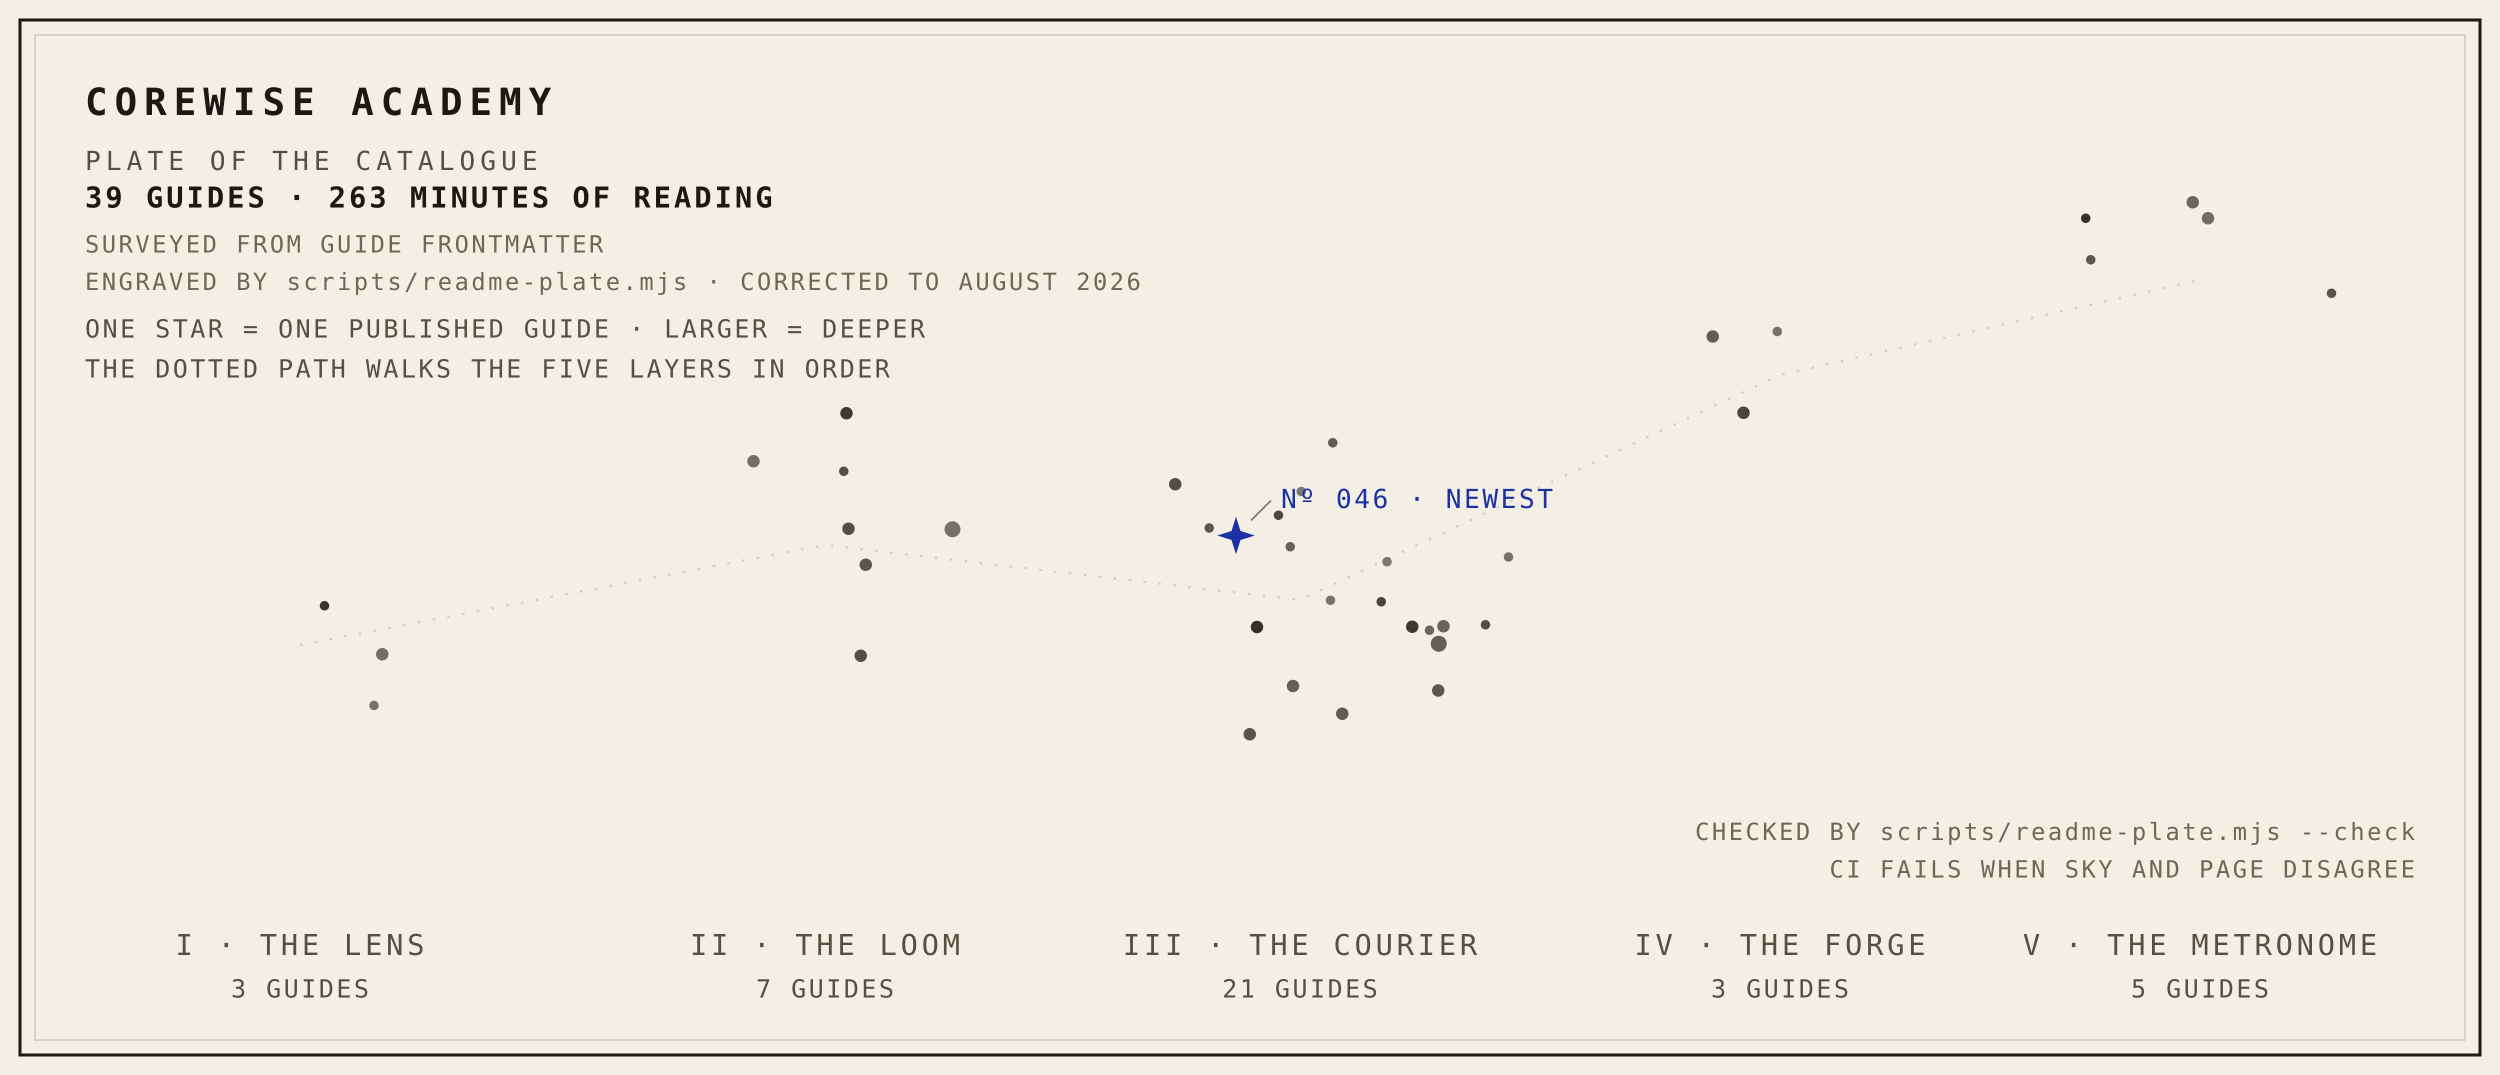
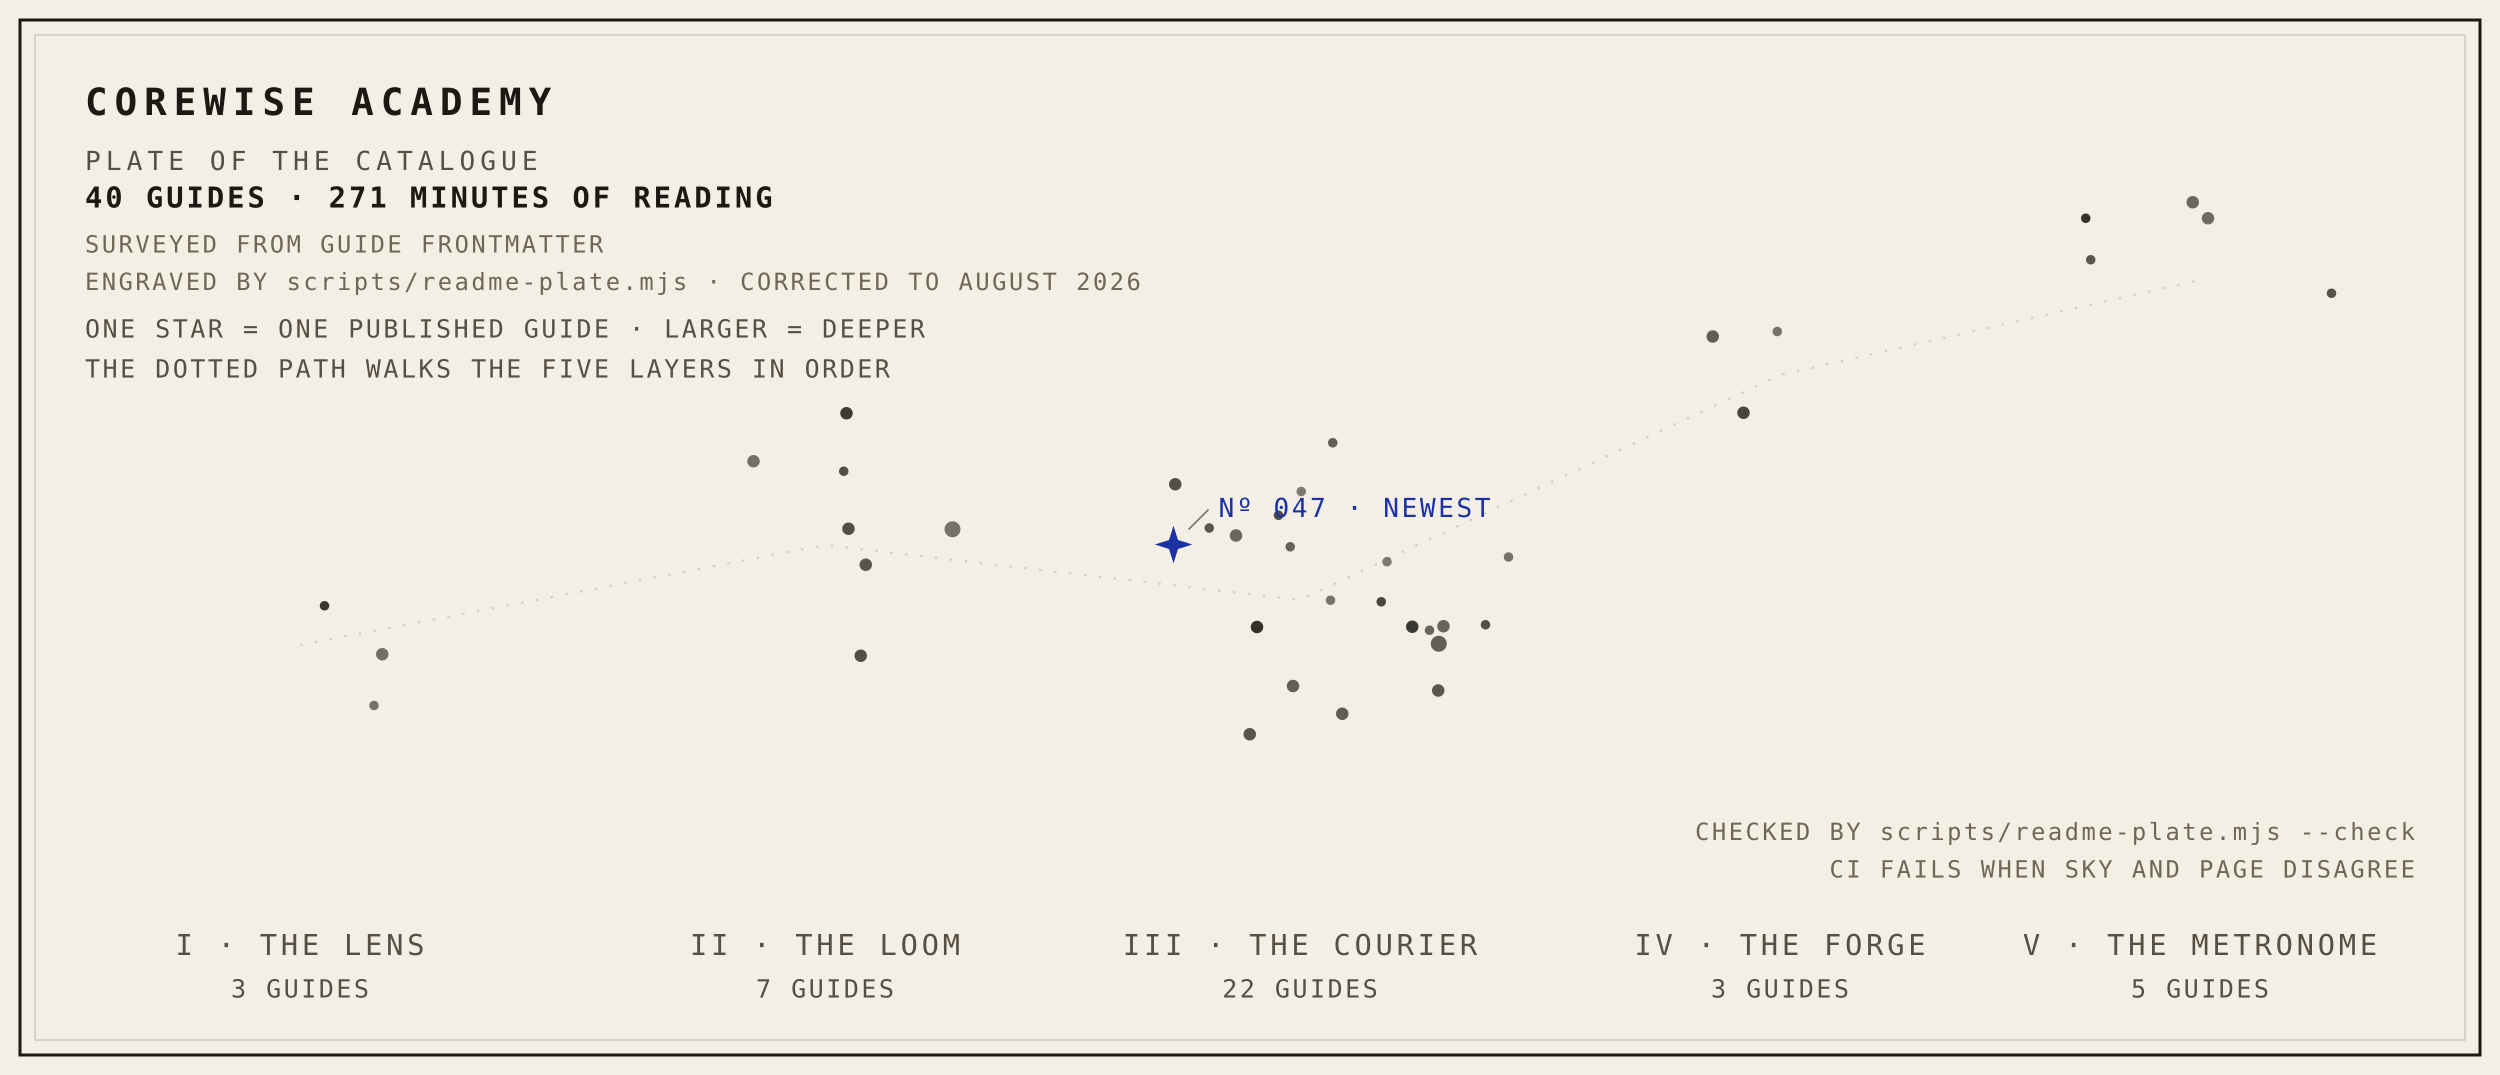
- <svg xmlns="http://www.w3.org/2000/svg" viewBox="0 0 1000 430" role="img" aria-label="Chart of the CoreWise Academy catalogue: 39 published guides as stars in five constellations, one per curriculum layer.">
+ <svg xmlns="http://www.w3.org/2000/svg" viewBox="0 0 1000 430" role="img" aria-label="Chart of the CoreWise Academy catalogue: 40 published guides as stars in five constellations, one per curriculum layer.">
  <g font-family="ui-monospace, 'IBM Plex Mono', SFMono-Regular, Menlo, monospace">
    <rect x="0" y="0" width="1000" height="430" fill="#f3efe4" />
    <rect x="8" y="8" width="984" height="414" fill="none" stroke="#1c1914" stroke-width="1.2" />
    <rect x="14" y="14" width="972" height="402" fill="none" stroke="#1c1914" stroke-opacity="0.16" stroke-width="0.7" />
    <path d="M 120 258 L 330 218 L 520 240 L 712 150 L 880 112" fill="none" stroke="#1c1914" stroke-opacity="0.16" stroke-width="0.9" stroke-dasharray="1 5" />
    <circle cx="129.8" cy="242.3" r="1.9" fill="#1c1914" fill-opacity="0.86" />
    <circle cx="149.6" cy="282.2" r="1.9" fill="#1c1914" fill-opacity="0.58" />
    <circle cx="152.9" cy="261.7" r="2.5" fill="#1c1914" fill-opacity="0.6" />
    <text x="120" y="382" text-anchor="middle" font-size="11.5" letter-spacing="1.5" fill="#574f43">I · THE LENS</text>
    <text x="120" y="399" text-anchor="middle" font-size="10" letter-spacing="1" fill="#574f43">3 GUIDES</text>
    <circle cx="337.5" cy="188.5" r="1.9" fill="#1c1914" fill-opacity="0.75" />
    <circle cx="381" cy="211.7" r="3.2" fill="#1c1914" fill-opacity="0.58" />
    <circle cx="301.4" cy="184.5" r="2.5" fill="#1c1914" fill-opacity="0.6" />
    <circle cx="338.6" cy="165.3" r="2.5" fill="#1c1914" fill-opacity="0.84" />
    <circle cx="344.3" cy="262.3" r="2.5" fill="#1c1914" fill-opacity="0.75" />
    <circle cx="346.3" cy="225.9" r="2.5" fill="#1c1914" fill-opacity="0.72" />
    <circle cx="339.4" cy="211.5" r="2.5" fill="#1c1914" fill-opacity="0.75" />
    <text x="330" y="382" text-anchor="middle" font-size="11.5" letter-spacing="1.5" fill="#574f43">II · THE LOOM</text>
    <text x="330" y="399" text-anchor="middle" font-size="10" letter-spacing="1" fill="#574f43">7 GUIDES</text>
    <circle cx="575.3" cy="276.2" r="2.5" fill="#1c1914" fill-opacity="0.71" />
+     <path d="M12 0 L14.88 9.12 L24 12 L14.88 14.88 L12 24 L9.12 14.88 L0 12 L9.12 9.12 Z" transform="translate(461.90 210.30) scale(0.625)" fill="#1c31a4" />
    <circle cx="564.9" cy="250.7" r="2.5" fill="#1c1914" fill-opacity="0.85" />
    <circle cx="516.1" cy="218.7" r="1.9" fill="#1c1914" fill-opacity="0.66" />
    <circle cx="536.9" cy="285.5" r="2.5" fill="#1c1914" fill-opacity="0.68" />
    <circle cx="552.5" cy="240.7" r="1.9" fill="#1c1914" fill-opacity="0.79" />
    <circle cx="517.2" cy="274.4" r="2.5" fill="#1c1914" fill-opacity="0.67" />
    <circle cx="483.7" cy="211.2" r="1.9" fill="#1c1914" fill-opacity="0.71" />
    <circle cx="533.1" cy="177.1" r="1.9" fill="#1c1914" fill-opacity="0.68" />
    <circle cx="571.8" cy="252.1" r="1.9" fill="#1c1914" fill-opacity="0.64" />
-     <path d="M12 0 L14.88 9.12 L24 12 L14.88 14.88 L12 24 L9.12 14.88 L0 12 L9.12 9.12 Z" transform="translate(486.90 206.70) scale(0.625)" fill="#1c31a4" />
+     <circle cx="494.4" cy="214.2" r="2.5" fill="#1c1914" fill-opacity="0.64" />
    <circle cx="520.5" cy="196.6" r="1.9" fill="#1c1914" fill-opacity="0.55" />
    <circle cx="575.5" cy="257.5" r="3.2" fill="#1c1914" fill-opacity="0.67" />
    <circle cx="532.2" cy="240.1" r="1.9" fill="#1c1914" fill-opacity="0.57" />
    <circle cx="470.1" cy="193.7" r="2.5" fill="#1c1914" fill-opacity="0.75" />
    <circle cx="499.9" cy="293.7" r="2.5" fill="#1c1914" fill-opacity="0.72" />
    <circle cx="511.4" cy="206.1" r="1.9" fill="#1c1914" fill-opacity="0.77" />
    <circle cx="603.4" cy="222.8" r="1.9" fill="#1c1914" fill-opacity="0.58" />
    <circle cx="502.8" cy="250.8" r="2.5" fill="#1c1914" fill-opacity="0.89" />
    <circle cx="577.4" cy="250.5" r="2.5" fill="#1c1914" fill-opacity="0.65" />
    <circle cx="594.2" cy="249.9" r="1.9" fill="#1c1914" fill-opacity="0.74" />
    <circle cx="554.8" cy="224.7" r="1.9" fill="#1c1914" fill-opacity="0.55" />
    <text x="520" y="382" text-anchor="middle" font-size="11.5" letter-spacing="1.5" fill="#574f43">III · THE COURIER</text>
-     <text x="520" y="399" text-anchor="middle" font-size="10" letter-spacing="1" fill="#574f43">21 GUIDES</text>
+     <text x="520" y="399" text-anchor="middle" font-size="10" letter-spacing="1" fill="#574f43">22 GUIDES</text>
    <circle cx="710.9" cy="132.6" r="1.9" fill="#1c1914" fill-opacity="0.58" />
    <circle cx="697.4" cy="165.1" r="2.5" fill="#1c1914" fill-opacity="0.79" />
    <circle cx="685.1" cy="134.6" r="2.5" fill="#1c1914" fill-opacity="0.68" />
    <text x="712" y="382" text-anchor="middle" font-size="11.5" letter-spacing="1.5" fill="#574f43">IV · THE FORGE</text>
    <text x="712" y="399" text-anchor="middle" font-size="10" letter-spacing="1" fill="#574f43">3 GUIDES</text>
    <circle cx="883.2" cy="87.3" r="2.5" fill="#1c1914" fill-opacity="0.61" />
    <circle cx="836.3" cy="103.9" r="1.9" fill="#1c1914" fill-opacity="0.71" />
    <circle cx="877.1" cy="80.9" r="2.5" fill="#1c1914" fill-opacity="0.63" />
    <circle cx="932.6" cy="117.3" r="1.9" fill="#1c1914" fill-opacity="0.73" />
    <circle cx="834.3" cy="87.3" r="1.9" fill="#1c1914" fill-opacity="0.88" />
    <text x="880" y="382" text-anchor="middle" font-size="11.5" letter-spacing="1.5" fill="#574f43">V · THE METRONOME</text>
    <text x="880" y="399" text-anchor="middle" font-size="10" letter-spacing="1" fill="#574f43">5 GUIDES</text>
-     <path d="M 500.4 208.2 L 508.4 200.2" stroke="#1c1914" stroke-opacity="0.55" stroke-width="0.7" fill="none" />
-     <text x="512.4" y="203.2" font-size="10.5" letter-spacing="1" fill="#1c31a4">Nº 046 · NEWEST</text>
+     <path d="M 475.4 211.8 L 483.4 203.8" stroke="#1c1914" stroke-opacity="0.55" stroke-width="0.7" fill="none" />
+     <text x="487.4" y="206.8" font-size="10.5" letter-spacing="1" fill="#1c31a4">Nº 047 · NEWEST</text>
    <text x="34" y="46" font-size="15" letter-spacing="2.8" fill="#1c1914" font-weight="600">COREWISE ACADEMY</text>
    <text x="34" y="68" font-size="10.5" letter-spacing="2" fill="#574f43" font-weight="400">PLATE OF THE CATALOGUE</text>
-     <text x="34" y="83" font-size="11.5" letter-spacing="1.2" fill="#1c1914" font-weight="600">39 GUIDES · 263 MINUTES OF READING</text>
+     <text x="34" y="83" font-size="11.5" letter-spacing="1.2" fill="#1c1914" font-weight="600">40 GUIDES · 271 MINUTES OF READING</text>
    <text x="34" y="101" font-size="9.5" letter-spacing="1" fill="#6f6656" font-weight="400">SURVEYED FROM GUIDE FRONTMATTER</text>
    <text x="34" y="116" font-size="9.5" letter-spacing="1" fill="#6f6656" font-weight="400">ENGRAVED BY scripts/readme-plate.mjs · CORRECTED TO AUGUST 2026</text>
    <text x="34" y="135" font-size="10" letter-spacing="1" fill="#574f43">ONE STAR = ONE PUBLISHED GUIDE · LARGER = DEEPER</text>
    <text x="34" y="151" font-size="10" letter-spacing="1" fill="#574f43">THE DOTTED PATH WALKS THE FIVE LAYERS IN ORDER</text>
    <text x="966" y="336" text-anchor="end" font-size="9.5" letter-spacing="1" fill="#6f6656">CHECKED BY scripts/readme-plate.mjs --check</text>
    <text x="966" y="351" text-anchor="end" font-size="9.5" letter-spacing="1" fill="#6f6656">CI FAILS WHEN SKY AND PAGE DISAGREE</text>
  </g>
</svg>
